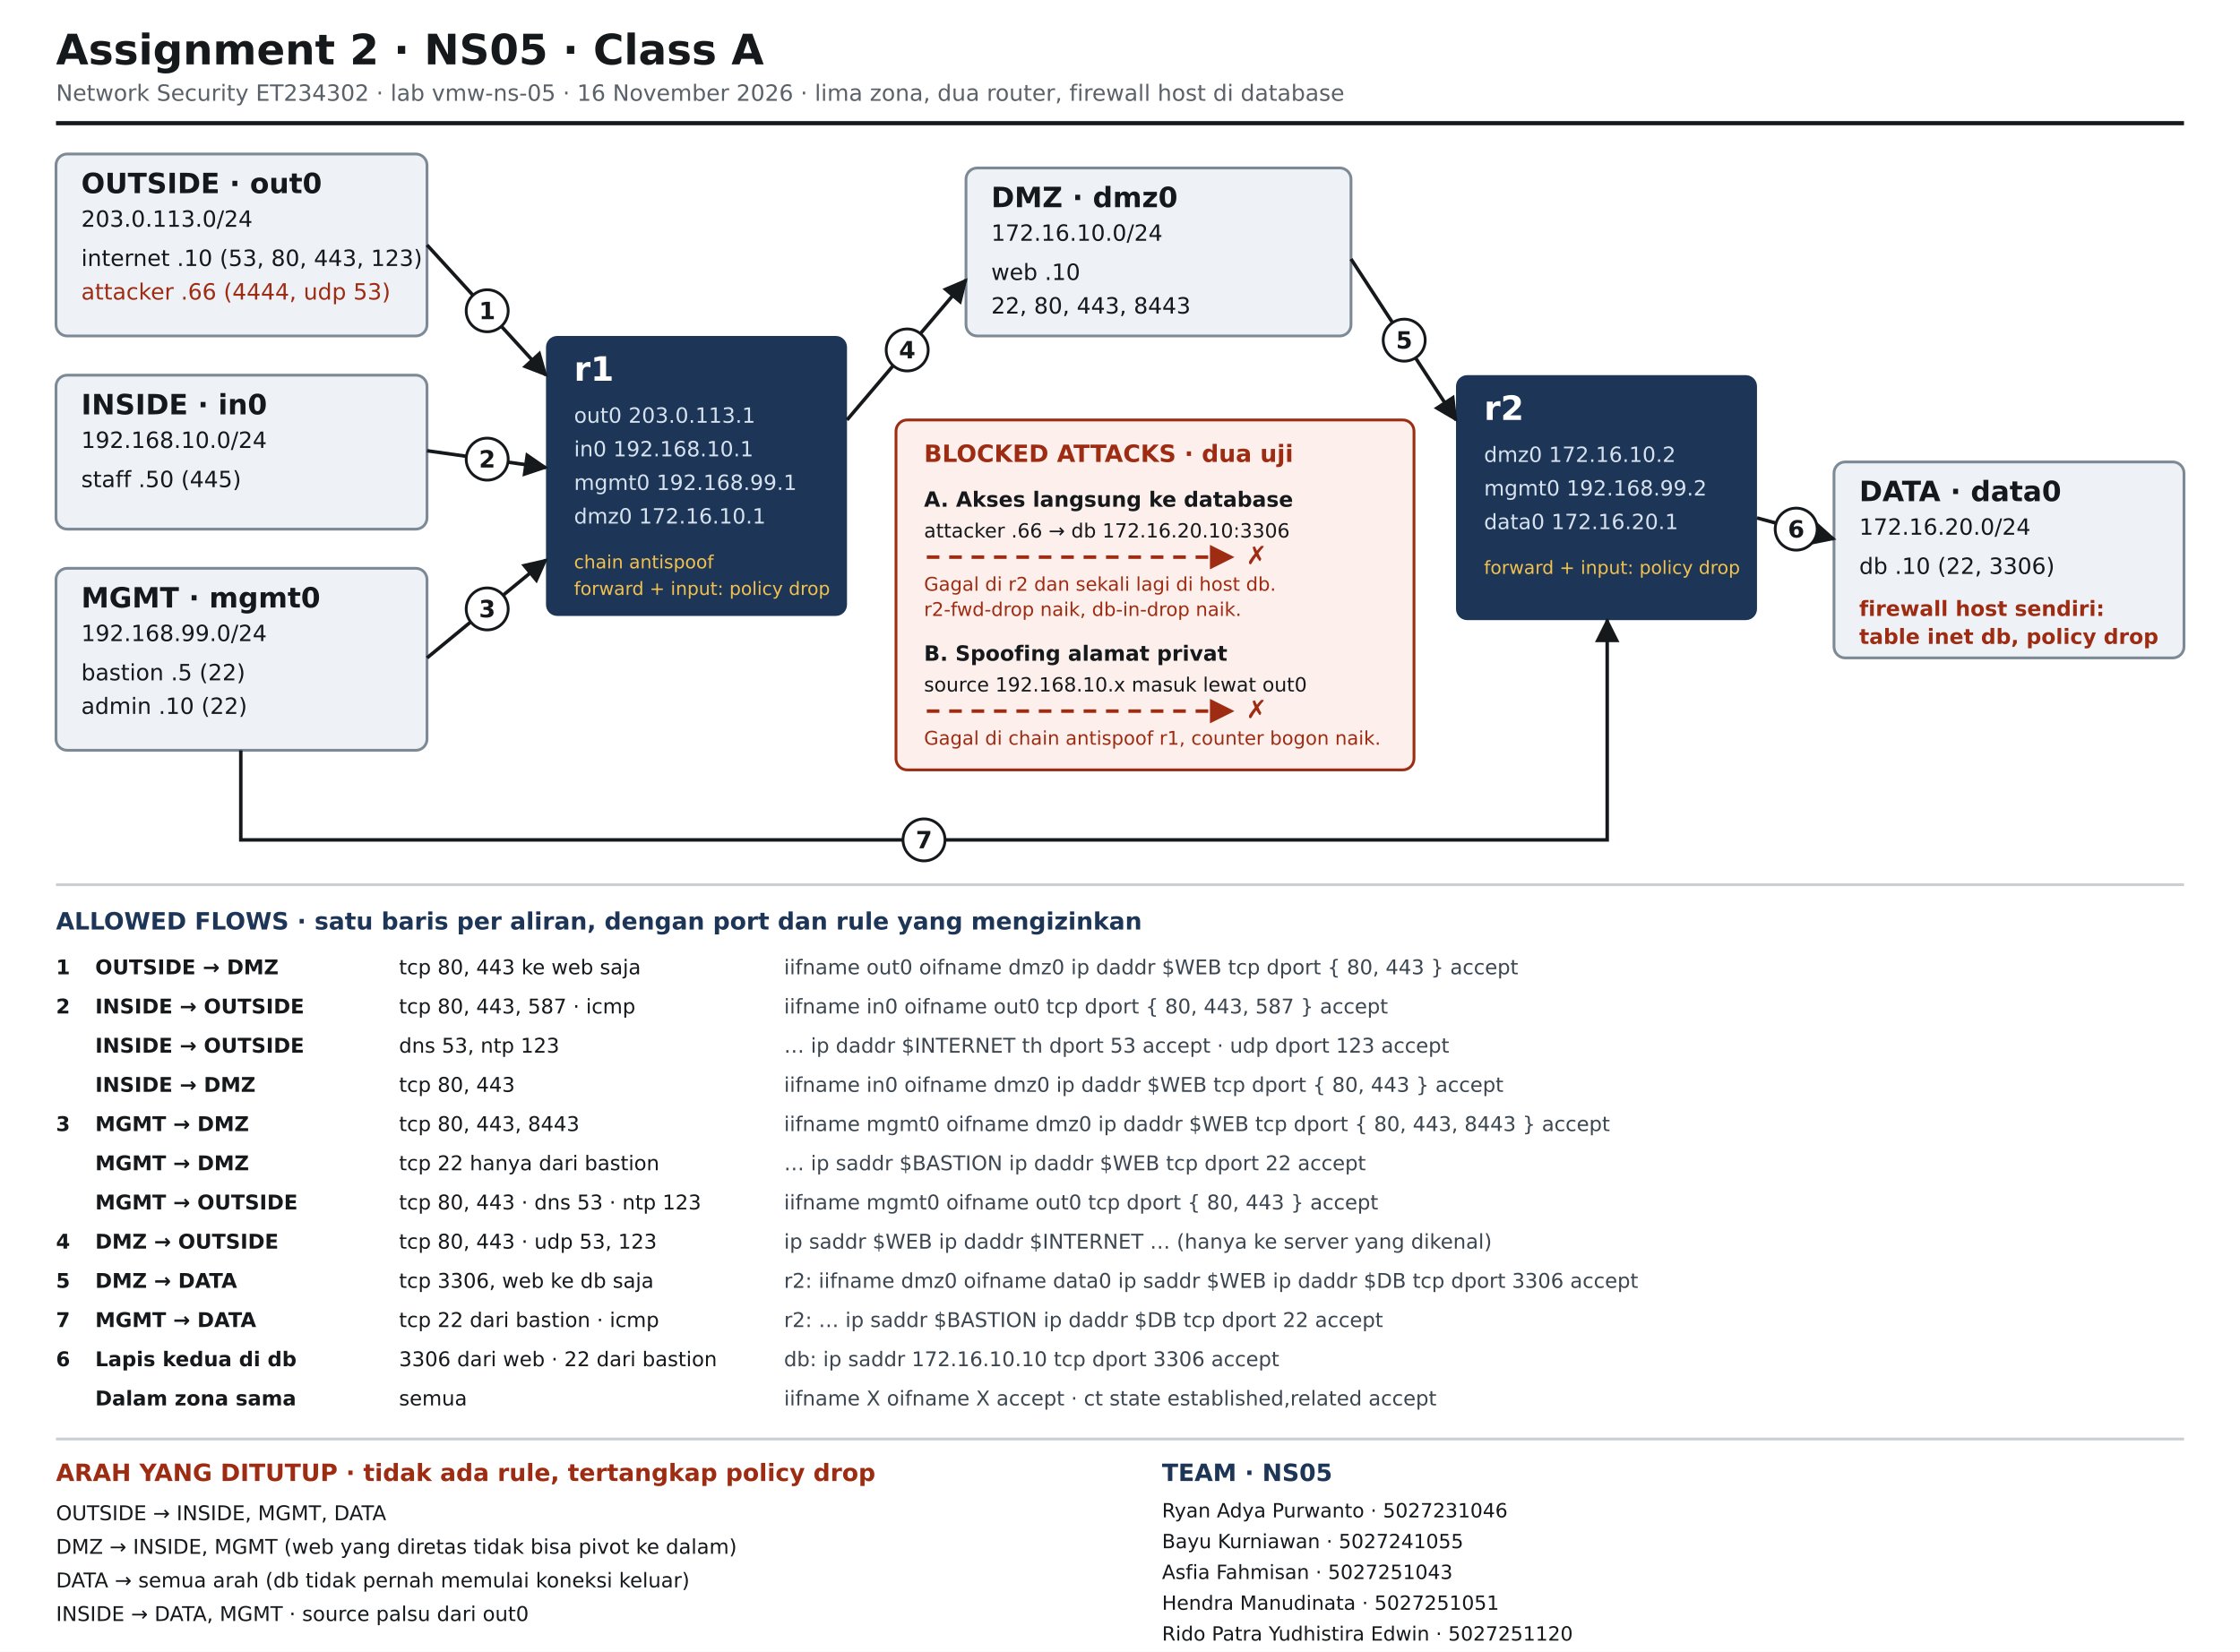
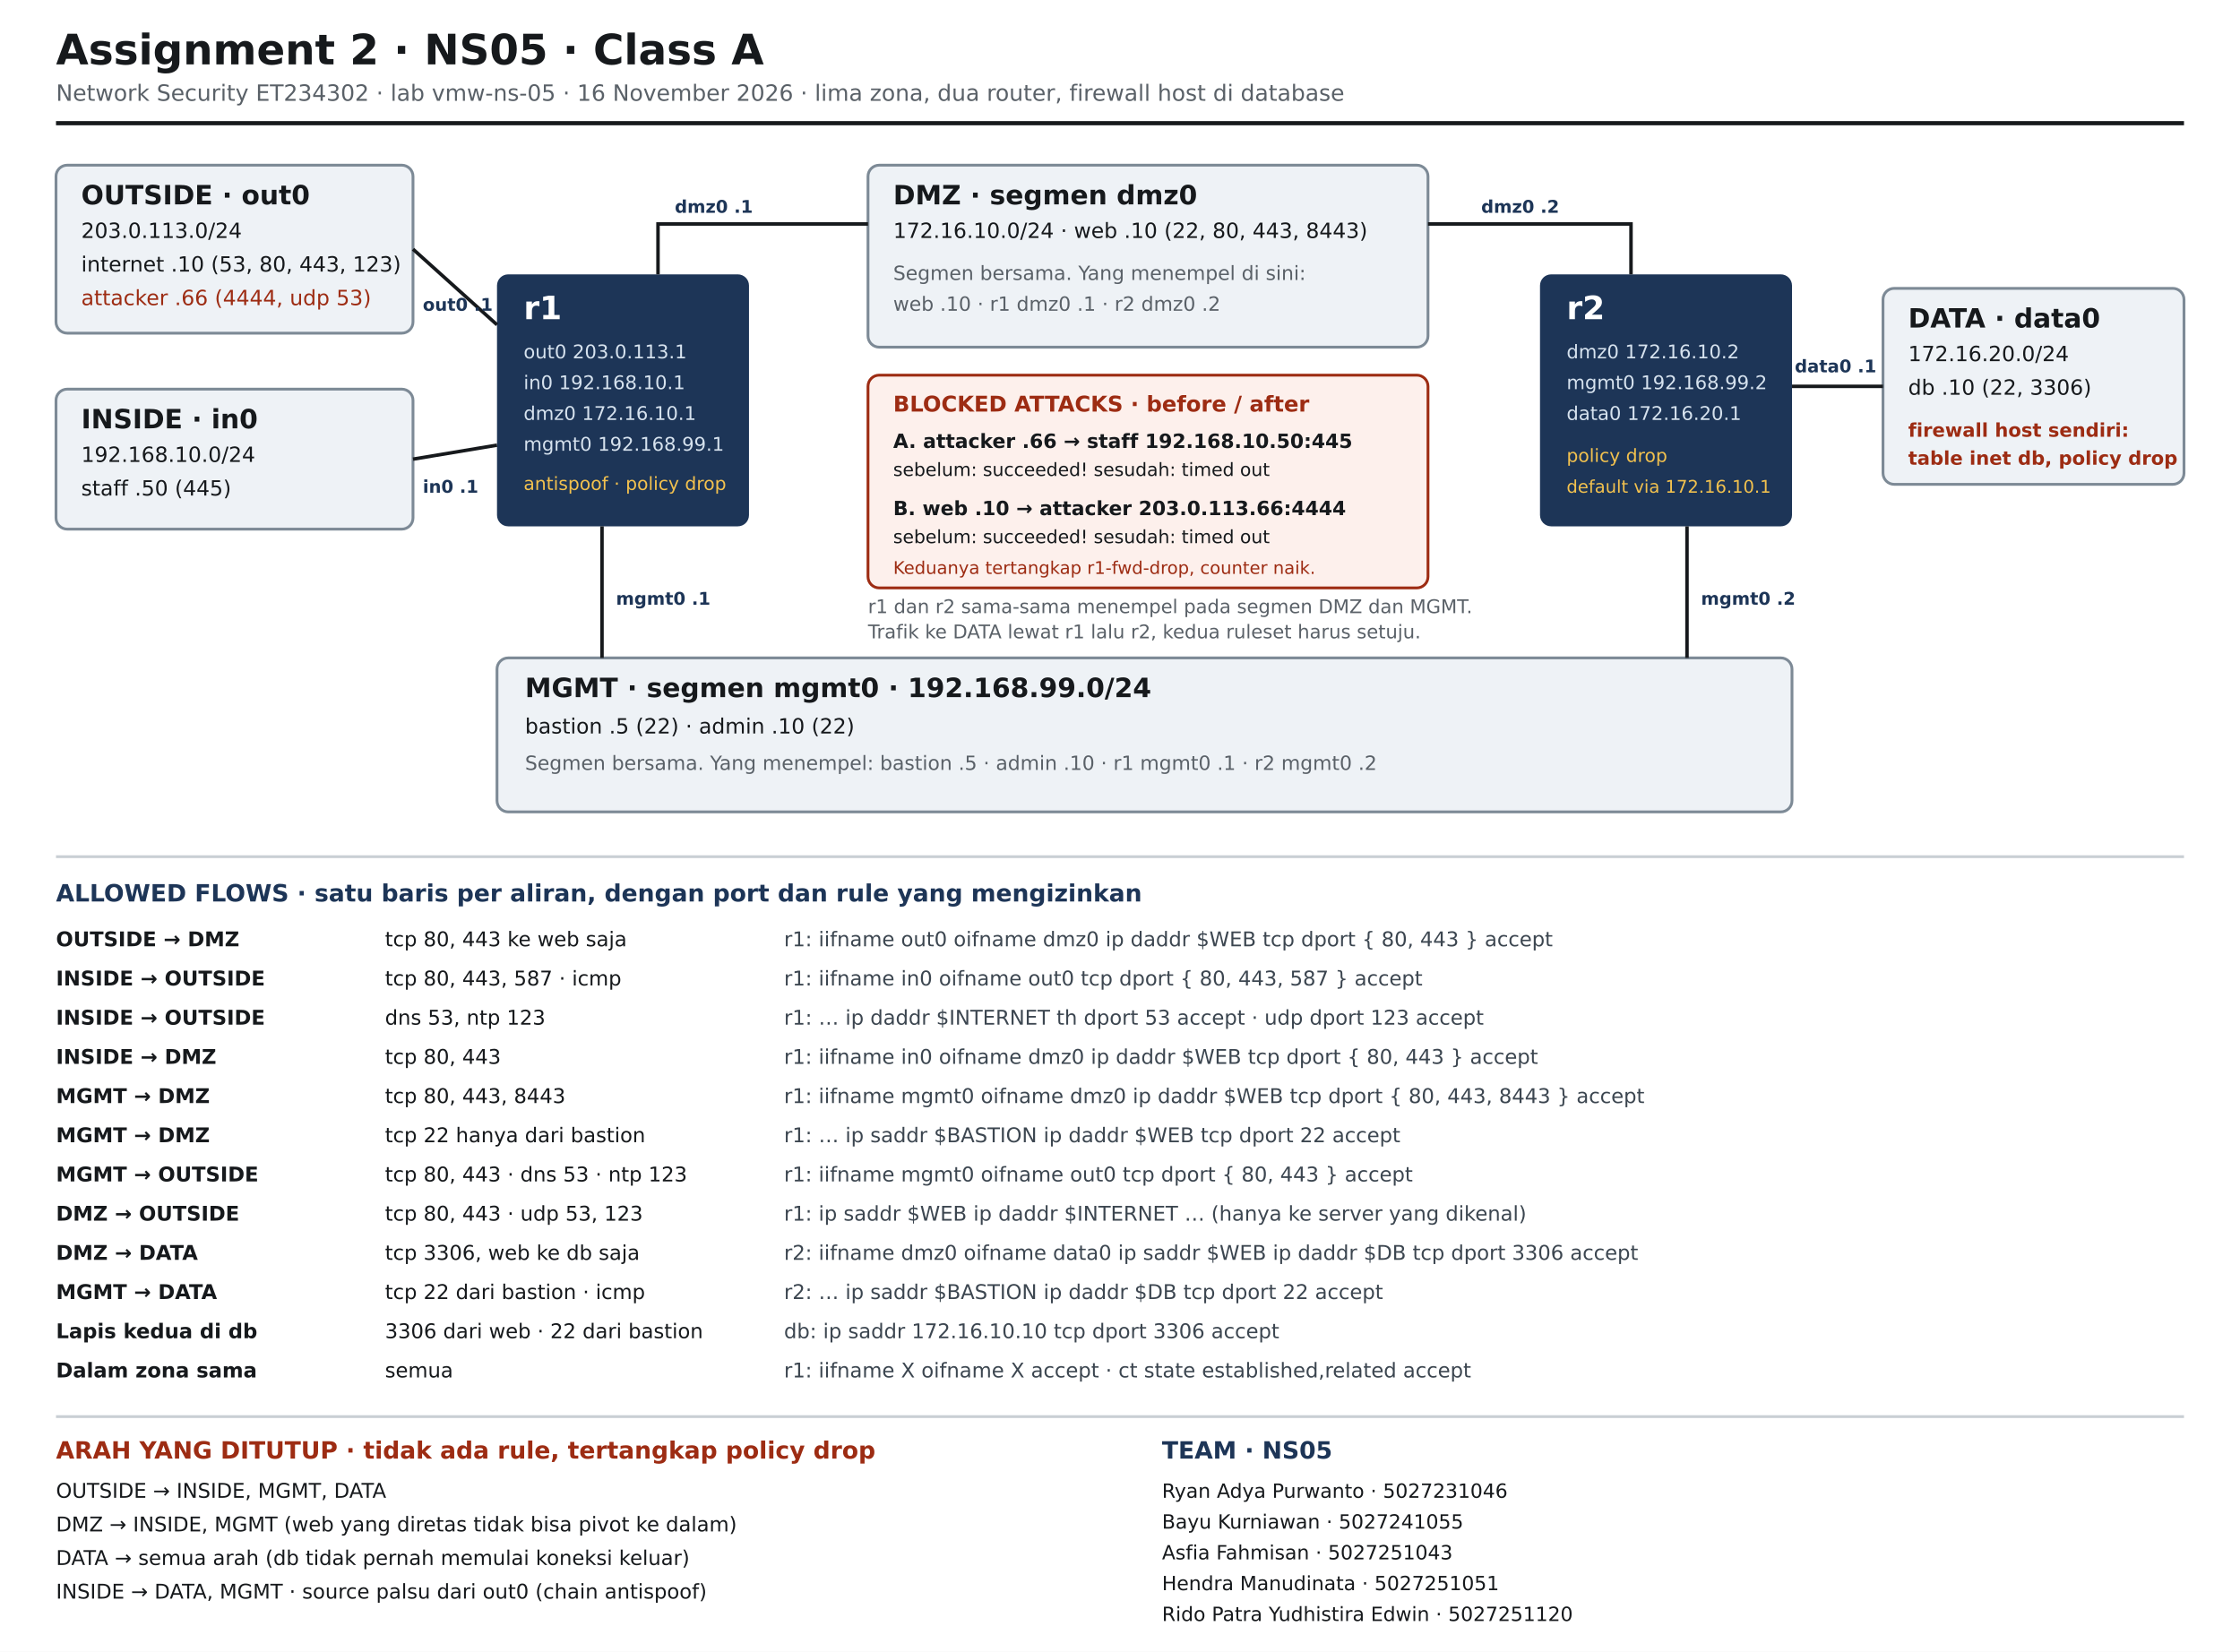
<svg xmlns="http://www.w3.org/2000/svg" viewBox="0 0 1600 1180" width="1600" height="1180" font-family="DejaVu Sans, Arial, Helvetica, sans-serif">
  <rect width="1600" height="1180" fill="#ffffff" />
-   <defs>
-     <marker id="ar" viewBox="0 0 10 10" refX="9" refY="5" markerWidth="7" markerHeight="7" orient="auto">
-       <path d="M0,0 L10,5 L0,10 z" fill="#16191c" />
-     </marker>
-     <marker id="arx" viewBox="0 0 10 10" refX="9" refY="5" markerWidth="7" markerHeight="7" orient="auto">
-       <path d="M0,0 L10,5 L0,10 z" fill="#9d2c13" />
-     </marker>
-   </defs>
  <text x="40" y="46" font-size="30" font-weight="bold" fill="#16191c">Assignment 2 · NS05 · Class A</text>
  <text x="40" y="72" font-size="16" fill="#5a6168">Network Security ET234302 · lab vmw-ns-05 · 16 November 2026 · lima zona, dua router, firewall host di database</text>
  <line x1="40" y1="88" x2="1560" y2="88" stroke="#16191c" stroke-width="3" />
-   <rect x="40" y="110" width="265" height="130" rx="8" fill="#eef2f6" stroke="#7d8a96" stroke-width="2" />
-   <text x="58" y="138" font-size="20" font-weight="bold" fill="#16191c">OUTSIDE · out0</text>
-   <text x="58" y="162" font-size="16" fill="#16191c">203.0.113.0/24</text>
-   <text x="58" y="190" font-size="16" fill="#16191c">internet .10  (53, 80, 443, 123)</text>
-   <text x="58" y="214" font-size="16" fill="#9d2c13">attacker .66  (4444, udp 53)</text>
-   <rect x="40" y="268" width="265" height="110" rx="8" fill="#eef2f6" stroke="#7d8a96" stroke-width="2" />
-   <text x="58" y="296" font-size="20" font-weight="bold" fill="#16191c">INSIDE · in0</text>
-   <text x="58" y="320" font-size="16" fill="#16191c">192.168.10.0/24</text>
-   <text x="58" y="348" font-size="16" fill="#16191c">staff .50  (445)</text>
-   <rect x="40" y="406" width="265" height="130" rx="8" fill="#eef2f6" stroke="#7d8a96" stroke-width="2" />
-   <text x="58" y="434" font-size="20" font-weight="bold" fill="#16191c">MGMT · mgmt0</text>
-   <text x="58" y="458" font-size="16" fill="#16191c">192.168.99.0/24</text>
-   <text x="58" y="486" font-size="16" fill="#16191c">bastion .5  (22)</text>
-   <text x="58" y="510" font-size="16" fill="#16191c">admin .10  (22)</text>
-   <rect x="390" y="240" width="215" height="200" rx="8" fill="#1d3557" />
-   <text x="410" y="272" font-size="24" font-weight="bold" fill="#ffffff">r1</text>
-   <text x="410" y="302" font-size="15" fill="#d6e2ee">out0   203.0.113.1</text>
-   <text x="410" y="326" font-size="15" fill="#d6e2ee">in0    192.168.10.1</text>
-   <text x="410" y="350" font-size="15" fill="#d6e2ee">mgmt0  192.168.99.1</text>
-   <text x="410" y="374" font-size="15" fill="#d6e2ee">dmz0   172.16.10.1</text>
-   <text x="410" y="406" font-size="13" fill="#f2c14e">chain antispoof</text>
-   <text x="410" y="425" font-size="13" fill="#f2c14e">forward + input: policy drop</text>
-   <rect x="690" y="120" width="275" height="120" rx="8" fill="#eef2f6" stroke="#7d8a96" stroke-width="2" />
-   <text x="708" y="148" font-size="20" font-weight="bold" fill="#16191c">DMZ · dmz0</text>
-   <text x="708" y="172" font-size="16" fill="#16191c">172.16.10.0/24</text>
-   <text x="708" y="200" font-size="16" fill="#16191c">web .10</text>
-   <text x="708" y="224" font-size="16" fill="#16191c">22, 80, 443, 8443</text>
-   <rect x="1040" y="268" width="215" height="175" rx="8" fill="#1d3557" />
-   <text x="1060" y="300" font-size="24" font-weight="bold" fill="#ffffff">r2</text>
-   <text x="1060" y="330" font-size="15" fill="#d6e2ee">dmz0   172.16.10.2</text>
-   <text x="1060" y="354" font-size="15" fill="#d6e2ee">mgmt0  192.168.99.2</text>
-   <text x="1060" y="378" font-size="15" fill="#d6e2ee">data0  172.16.20.1</text>
-   <text x="1060" y="410" font-size="13" fill="#f2c14e">forward + input: policy drop</text>
-   <rect x="1310" y="330" width="250" height="140" rx="8" fill="#eef2f6" stroke="#7d8a96" stroke-width="2" />
-   <text x="1328" y="358" font-size="20" font-weight="bold" fill="#16191c">DATA · data0</text>
-   <text x="1328" y="382" font-size="16" fill="#16191c">172.16.20.0/24</text>
-   <text x="1328" y="410" font-size="16" fill="#16191c">db .10  (22, 3306)</text>
-   <text x="1328" y="440" font-size="15" font-weight="bold" fill="#9d2c13">firewall host sendiri:</text>
-   <text x="1328" y="460" font-size="15" font-weight="bold" fill="#9d2c13">table inet db, policy drop</text>
-   <g stroke="#16191c" stroke-width="2.5" fill="none" marker-end="url(#ar)">
-     <path d="M305 175 L390 268" />
-     <path d="M305 322 L390 334" />
-     <path d="M305 470 L390 400" />
-     <path d="M605 300 L690 200" />
-     <path d="M965 185 L1040 300" />
-     <path d="M1255 370 L1310 385" />
-     <path d="M172 536 L172 600 L1148 600 L1148 443" />
+   <rect x="40" y="118" width="255" height="120" rx="8" fill="#eef2f6" stroke="#7d8a96" stroke-width="2" />
+   <text x="58" y="146" font-size="19" font-weight="bold" fill="#16191c">OUTSIDE · out0</text>
+   <text x="58" y="170" font-size="15" fill="#16191c">203.0.113.0/24</text>
+   <text x="58" y="194" font-size="15" fill="#16191c">internet .10  (53, 80, 443, 123)</text>
+   <text x="58" y="218" font-size="15" fill="#9d2c13">attacker .66  (4444, udp 53)</text>
+   <rect x="40" y="278" width="255" height="100" rx="8" fill="#eef2f6" stroke="#7d8a96" stroke-width="2" />
+   <text x="58" y="306" font-size="19" font-weight="bold" fill="#16191c">INSIDE · in0</text>
+   <text x="58" y="330" font-size="15" fill="#16191c">192.168.10.0/24</text>
+   <text x="58" y="354" font-size="15" fill="#16191c">staff .50  (445)</text>
+   <rect x="355" y="196" width="180" height="180" rx="8" fill="#1d3557" />
+   <text x="374" y="228" font-size="23" font-weight="bold" fill="#ffffff">r1</text>
+   <text x="374" y="256" font-size="13.5" fill="#d6e2ee">out0   203.0.113.1</text>
+   <text x="374" y="278" font-size="13.5" fill="#d6e2ee">in0    192.168.10.1</text>
+   <text x="374" y="300" font-size="13.5" fill="#d6e2ee">dmz0   172.16.10.1</text>
+   <text x="374" y="322" font-size="13.5" fill="#d6e2ee">mgmt0  192.168.99.1</text>
+   <text x="374" y="350" font-size="13" fill="#f2c14e">antispoof · policy drop</text>
+   <rect x="620" y="118" width="400" height="130" rx="8" fill="#eef2f6" stroke="#7d8a96" stroke-width="2" />
+   <text x="638" y="146" font-size="19" font-weight="bold" fill="#16191c">DMZ · segmen dmz0</text>
+   <text x="638" y="170" font-size="15" fill="#16191c">172.16.10.0/24  ·  web .10  (22, 80, 443, 8443)</text>
+   <text x="638" y="200" font-size="14" fill="#5a6168">Segmen bersama. Yang menempel di sini:</text>
+   <text x="638" y="222" font-size="14" fill="#5a6168">web .10   ·   r1 dmz0 .1   ·   r2 dmz0 .2</text>
+   <rect x="1100" y="196" width="180" height="180" rx="8" fill="#1d3557" />
+   <text x="1119" y="228" font-size="23" font-weight="bold" fill="#ffffff">r2</text>
+   <text x="1119" y="256" font-size="13.5" fill="#d6e2ee">dmz0   172.16.10.2</text>
+   <text x="1119" y="278" font-size="13.5" fill="#d6e2ee">mgmt0  192.168.99.2</text>
+   <text x="1119" y="300" font-size="13.5" fill="#d6e2ee">data0  172.16.20.1</text>
+   <text x="1119" y="330" font-size="13" fill="#f2c14e">policy drop</text>
+   <text x="1119" y="352" font-size="12.5" fill="#f2c14e">default via 172.16.10.1</text>
+   <rect x="1345" y="206" width="215" height="140" rx="8" fill="#eef2f6" stroke="#7d8a96" stroke-width="2" />
+   <text x="1363" y="234" font-size="19" font-weight="bold" fill="#16191c">DATA · data0</text>
+   <text x="1363" y="258" font-size="15" fill="#16191c">172.16.20.0/24</text>
+   <text x="1363" y="282" font-size="15" fill="#16191c">db .10  (22, 3306)</text>
+   <text x="1363" y="312" font-size="13.5" font-weight="bold" fill="#9d2c13">firewall host sendiri:</text>
+   <text x="1363" y="332" font-size="13.5" font-weight="bold" fill="#9d2c13">table inet db, policy drop</text>
+   <rect x="355" y="470" width="925" height="110" rx="8" fill="#eef2f6" stroke="#7d8a96" stroke-width="2" />
+   <text x="375" y="498" font-size="19" font-weight="bold" fill="#16191c">MGMT · segmen mgmt0 · 192.168.99.0/24</text>
+   <text x="375" y="524" font-size="15" fill="#16191c">bastion .5  (22)   ·   admin .10  (22)</text>
+   <text x="375" y="550" font-size="14" fill="#5a6168">Segmen bersama. Yang menempel: bastion .5 · admin .10 · r1 mgmt0 .1 · r2 mgmt0 .2</text>
+   <g stroke="#16191c" stroke-width="2.5" fill="none">
+     <path d="M295 178 L355 232" />
+     <path d="M295 328 L355 318" />
+     <path d="M470 196 L470 160 L620 160" />
+     <path d="M1165 196 L1165 160 L1020 160" />
+     <path d="M430 376 L430 470" />
+     <path d="M1205 376 L1205 470" />
+     <path d="M1280 276 L1345 276" />
  </g>
-   <g font-size="17" font-weight="bold" text-anchor="middle">
-     <circle cx="348" cy="222" r="15" fill="#ffffff" stroke="#16191c" stroke-width="2" />
-     <text x="348" y="228" fill="#16191c">1</text>
-     <circle cx="348" cy="328" r="15" fill="#ffffff" stroke="#16191c" stroke-width="2" />
-     <text x="348" y="334" fill="#16191c">2</text>
-     <circle cx="348" cy="435" r="15" fill="#ffffff" stroke="#16191c" stroke-width="2" />
-     <text x="348" y="441" fill="#16191c">3</text>
-     <circle cx="648" cy="250" r="15" fill="#ffffff" stroke="#16191c" stroke-width="2" />
-     <text x="648" y="256" fill="#16191c">4</text>
-     <circle cx="1003" cy="243" r="15" fill="#ffffff" stroke="#16191c" stroke-width="2" />
-     <text x="1003" y="249" fill="#16191c">5</text>
-     <circle cx="1283" cy="378" r="15" fill="#ffffff" stroke="#16191c" stroke-width="2" />
-     <text x="1283" y="384" fill="#16191c">6</text>
-     <circle cx="660" cy="600" r="15" fill="#ffffff" stroke="#16191c" stroke-width="2" />
-     <text x="660" y="606" fill="#16191c">7</text>
+   <g font-size="12.5" fill="#1d3557" font-weight="bold">
+     <text x="302" y="222">out0 .1</text>
+     <text x="302" y="352">in0 .1</text>
+     <text x="482" y="152">dmz0 .1</text>
+     <text x="1058" y="152">dmz0 .2</text>
+     <text x="440" y="432">mgmt0 .1</text>
+     <text x="1215" y="432">mgmt0 .2</text>
+     <text x="1282" y="266">data0 .1</text>
  </g>
-   <rect x="640" y="300" width="370" height="250" rx="8" fill="#fdf0ec" stroke="#9d2c13" stroke-width="2" />
-   <text x="660" y="330" font-size="17" font-weight="bold" fill="#9d2c13">BLOCKED ATTACKS · dua uji</text>
-   <text x="660" y="362" font-size="15" font-weight="bold" fill="#16191c">A. Akses langsung ke database</text>
-   <text x="660" y="384" font-size="14" fill="#16191c">attacker .66 → db 172.16.20.10:3306</text>
-   <g stroke="#9d2c13" stroke-width="2.5" stroke-dasharray="9 7" fill="none" marker-end="url(#arx)">
-     <path d="M662 398 L880 398" />
+   <text x="620" y="438" font-size="13.5" fill="#5a6168">r1 dan r2 sama-sama menempel pada segmen DMZ dan MGMT.</text>
+   <text x="620" y="456" font-size="13.5" fill="#5a6168">Trafik ke DATA lewat r1 lalu r2, kedua ruleset harus setuju.</text>
+   <rect x="620" y="268" width="400" height="152" rx="8" fill="#fdf0ec" stroke="#9d2c13" stroke-width="2" />
+   <text x="638" y="294" font-size="15.5" font-weight="bold" fill="#9d2c13">BLOCKED ATTACKS · before / after</text>
+   <text x="638" y="320" font-size="14" font-weight="bold" fill="#16191c">A. attacker .66 → staff 192.168.10.50:445</text>
+   <text x="638" y="340" font-size="13" fill="#16191c">sebelum: succeeded!    sesudah: timed out</text>
+   <text x="638" y="368" font-size="14" font-weight="bold" fill="#16191c">B. web .10 → attacker 203.0.113.66:4444</text>
+   <text x="638" y="388" font-size="13" fill="#16191c">sebelum: succeeded!    sesudah: timed out</text>
+   <text x="638" y="410" font-size="12.5" fill="#9d2c13">Keduanya tertangkap r1-fwd-drop, counter naik.</text>
+   <line x1="40" y1="612" x2="1560" y2="612" stroke="#c9cfd4" stroke-width="2" />
+   <text x="40" y="644" font-size="17" font-weight="bold" fill="#1d3557">ALLOWED FLOWS · satu baris per aliran, dengan port dan rule yang mengizinkan</text>
+   <g font-size="14.5" fill="#16191c">
+     <text x="40" y="676" font-weight="bold">OUTSIDE → DMZ</text>
+     <text x="275" y="676">tcp 80, 443 ke web saja</text>
+     <text x="560" y="676" fill="#3c4650">r1: iifname out0 oifname dmz0 ip daddr $WEB tcp dport { 80, 443 } accept</text>
+     <text x="40" y="704" font-weight="bold">INSIDE → OUTSIDE</text>
+     <text x="275" y="704">tcp 80, 443, 587 · icmp</text>
+     <text x="560" y="704" fill="#3c4650">r1: iifname in0 oifname out0 tcp dport { 80, 443, 587 } accept</text>
+     <text x="40" y="732" font-weight="bold">INSIDE → OUTSIDE</text>
+     <text x="275" y="732">dns 53, ntp 123</text>
+     <text x="560" y="732" fill="#3c4650">r1: … ip daddr $INTERNET th dport 53 accept  ·  udp dport 123 accept</text>
+     <text x="40" y="760" font-weight="bold">INSIDE → DMZ</text>
+     <text x="275" y="760">tcp 80, 443</text>
+     <text x="560" y="760" fill="#3c4650">r1: iifname in0 oifname dmz0 ip daddr $WEB tcp dport { 80, 443 } accept</text>
+     <text x="40" y="788" font-weight="bold">MGMT → DMZ</text>
+     <text x="275" y="788">tcp 80, 443, 8443</text>
+     <text x="560" y="788" fill="#3c4650">r1: iifname mgmt0 oifname dmz0 ip daddr $WEB tcp dport { 80, 443, 8443 } accept</text>
+     <text x="40" y="816" font-weight="bold">MGMT → DMZ</text>
+     <text x="275" y="816">tcp 22 hanya dari bastion</text>
+     <text x="560" y="816" fill="#3c4650">r1: … ip saddr $BASTION ip daddr $WEB tcp dport 22 accept</text>
+     <text x="40" y="844" font-weight="bold">MGMT → OUTSIDE</text>
+     <text x="275" y="844">tcp 80, 443 · dns 53 · ntp 123</text>
+     <text x="560" y="844" fill="#3c4650">r1: iifname mgmt0 oifname out0 tcp dport { 80, 443 } accept</text>
+     <text x="40" y="872" font-weight="bold">DMZ → OUTSIDE</text>
+     <text x="275" y="872">tcp 80, 443 · udp 53, 123</text>
+     <text x="560" y="872" fill="#3c4650">r1: ip saddr $WEB ip daddr $INTERNET …  (hanya ke server yang dikenal)</text>
+     <text x="40" y="900" font-weight="bold">DMZ → DATA</text>
+     <text x="275" y="900">tcp 3306, web ke db saja</text>
+     <text x="560" y="900" fill="#3c4650">r2: iifname dmz0 oifname data0 ip saddr $WEB ip daddr $DB tcp dport 3306 accept</text>
+     <text x="40" y="928" font-weight="bold">MGMT → DATA</text>
+     <text x="275" y="928">tcp 22 dari bastion · icmp</text>
+     <text x="560" y="928" fill="#3c4650">r2: … ip saddr $BASTION ip daddr $DB tcp dport 22 accept</text>
+     <text x="40" y="956" font-weight="bold">Lapis kedua di db</text>
+     <text x="275" y="956">3306 dari web · 22 dari bastion</text>
+     <text x="560" y="956" fill="#3c4650">db: ip saddr 172.16.10.10 tcp dport 3306 accept</text>
+     <text x="40" y="984" font-weight="bold">Dalam zona sama</text>
+     <text x="275" y="984">semua</text>
+     <text x="560" y="984" fill="#3c4650">r1: iifname X oifname X accept  ·  ct state established,related accept</text>
  </g>
-   <text x="890" y="403" font-size="18" font-weight="bold" fill="#9d2c13">✗</text>
-   <text x="660" y="422" font-size="13.5" fill="#9d2c13">Gagal di r2 dan sekali lagi di host db.</text>
-   <text x="660" y="440" font-size="13.5" fill="#9d2c13">r2-fwd-drop naik, db-in-drop naik.</text>
-   <text x="660" y="472" font-size="15" font-weight="bold" fill="#16191c">B. Spoofing alamat privat</text>
-   <text x="660" y="494" font-size="14" fill="#16191c">source 192.168.10.x masuk lewat out0</text>
-   <g stroke="#9d2c13" stroke-width="2.5" stroke-dasharray="9 7" fill="none" marker-end="url(#arx)">
-     <path d="M662 508 L880 508" />
+   <line x1="40" y1="1012" x2="1560" y2="1012" stroke="#c9cfd4" stroke-width="2" />
+   <text x="40" y="1042" font-size="17" font-weight="bold" fill="#9d2c13">ARAH YANG DITUTUP · tidak ada rule, tertangkap policy drop</text>
+   <g font-size="14.5" fill="#16191c">
+     <text x="40" y="1070">OUTSIDE → INSIDE, MGMT, DATA</text>
+     <text x="40" y="1094">DMZ → INSIDE, MGMT   (web yang diretas tidak bisa pivot ke dalam)</text>
+     <text x="40" y="1118">DATA → semua arah   (db tidak pernah memulai koneksi keluar)</text>
+     <text x="40" y="1142">INSIDE → DATA, MGMT   ·   source palsu dari out0 (chain antispoof)</text>
  </g>
-   <text x="890" y="513" font-size="18" font-weight="bold" fill="#9d2c13">✗</text>
-   <text x="660" y="532" font-size="13.5" fill="#9d2c13">Gagal di chain antispoof r1, counter bogon naik.</text>
-   <line x1="40" y1="632" x2="1560" y2="632" stroke="#c9cfd4" stroke-width="2" />
-   <text x="40" y="664" font-size="17" font-weight="bold" fill="#1d3557">ALLOWED FLOWS · satu baris per aliran, dengan port dan rule yang mengizinkan</text>
-   <g font-size="14.5" fill="#16191c">
-     <text x="40" y="696" font-weight="bold">1</text>
-     <text x="68" y="696" font-weight="bold">OUTSIDE → DMZ</text>
-     <text x="285" y="696">tcp 80, 443 ke web saja</text>
-     <text x="560" y="696" fill="#3c4650">iifname out0 oifname dmz0 ip daddr $WEB tcp dport { 80, 443 } accept</text>
-     <text x="40" y="724" font-weight="bold">2</text>
-     <text x="68" y="724" font-weight="bold">INSIDE → OUTSIDE</text>
-     <text x="285" y="724">tcp 80, 443, 587 · icmp</text>
-     <text x="560" y="724" fill="#3c4650">iifname in0 oifname out0 tcp dport { 80, 443, 587 } accept</text>
-     <text x="68" y="752" font-weight="bold">INSIDE → OUTSIDE</text>
-     <text x="285" y="752">dns 53, ntp 123</text>
-     <text x="560" y="752" fill="#3c4650">… ip daddr $INTERNET th dport 53 accept  ·  udp dport 123 accept</text>
-     <text x="68" y="780" font-weight="bold">INSIDE → DMZ</text>
-     <text x="285" y="780">tcp 80, 443</text>
-     <text x="560" y="780" fill="#3c4650">iifname in0 oifname dmz0 ip daddr $WEB tcp dport { 80, 443 } accept</text>
-     <text x="40" y="808" font-weight="bold">3</text>
-     <text x="68" y="808" font-weight="bold">MGMT → DMZ</text>
-     <text x="285" y="808">tcp 80, 443, 8443</text>
-     <text x="560" y="808" fill="#3c4650">iifname mgmt0 oifname dmz0 ip daddr $WEB tcp dport { 80, 443, 8443 } accept</text>
-     <text x="68" y="836" font-weight="bold">MGMT → DMZ</text>
-     <text x="285" y="836">tcp 22 hanya dari bastion</text>
-     <text x="560" y="836" fill="#3c4650">… ip saddr $BASTION ip daddr $WEB tcp dport 22 accept</text>
-     <text x="68" y="864" font-weight="bold">MGMT → OUTSIDE</text>
-     <text x="285" y="864">tcp 80, 443 · dns 53 · ntp 123</text>
-     <text x="560" y="864" fill="#3c4650">iifname mgmt0 oifname out0 tcp dport { 80, 443 } accept</text>
-     <text x="40" y="892" font-weight="bold">4</text>
-     <text x="68" y="892" font-weight="bold">DMZ → OUTSIDE</text>
-     <text x="285" y="892">tcp 80, 443 · udp 53, 123</text>
-     <text x="560" y="892" fill="#3c4650">ip saddr $WEB ip daddr $INTERNET … (hanya ke server yang dikenal)</text>
-     <text x="40" y="920" font-weight="bold">5</text>
-     <text x="68" y="920" font-weight="bold">DMZ → DATA</text>
-     <text x="285" y="920">tcp 3306, web ke db saja</text>
-     <text x="560" y="920" fill="#3c4650">r2: iifname dmz0 oifname data0 ip saddr $WEB ip daddr $DB tcp dport 3306 accept</text>
-     <text x="40" y="948" font-weight="bold">7</text>
-     <text x="68" y="948" font-weight="bold">MGMT → DATA</text>
-     <text x="285" y="948">tcp 22 dari bastion · icmp</text>
-     <text x="560" y="948" fill="#3c4650">r2: … ip saddr $BASTION ip daddr $DB tcp dport 22 accept</text>
-     <text x="40" y="976" font-weight="bold">6</text>
-     <text x="68" y="976" font-weight="bold">Lapis kedua di db</text>
-     <text x="285" y="976">3306 dari web · 22 dari bastion</text>
-     <text x="560" y="976" fill="#3c4650">db: ip saddr 172.16.10.10 tcp dport 3306 accept</text>
-     <text x="68" y="1004" font-weight="bold">Dalam zona sama</text>
-     <text x="285" y="1004">semua</text>
-     <text x="560" y="1004" fill="#3c4650">iifname X oifname X accept  ·  ct state established,related accept</text>
-   </g>
-   <line x1="40" y1="1028" x2="1560" y2="1028" stroke="#c9cfd4" stroke-width="2" />
-   <text x="40" y="1058" font-size="17" font-weight="bold" fill="#9d2c13">ARAH YANG DITUTUP · tidak ada rule, tertangkap policy drop</text>
-   <g font-size="14.5" fill="#16191c">
-     <text x="40" y="1086">OUTSIDE → INSIDE, MGMT, DATA</text>
-     <text x="40" y="1110">DMZ → INSIDE, MGMT   (web yang diretas tidak bisa pivot ke dalam)</text>
-     <text x="40" y="1134">DATA → semua arah   (db tidak pernah memulai koneksi keluar)</text>
-     <text x="40" y="1158">INSIDE → DATA, MGMT   ·   source palsu dari out0</text>
-   </g>
-   <text x="830" y="1058" font-size="17" font-weight="bold" fill="#1d3557">TEAM · NS05</text>
+   <text x="830" y="1042" font-size="17" font-weight="bold" fill="#1d3557">TEAM · NS05</text>
  <g font-size="14" fill="#16191c">
-     <text x="830" y="1084">Ryan Adya Purwanto · 5027231046</text>
-     <text x="830" y="1106">Bayu Kurniawan · 5027241055</text>
-     <text x="830" y="1128">Asfia Fahmisan · 5027251043</text>
-     <text x="830" y="1150">Hendra Manudinata · 5027251051</text>
-     <text x="830" y="1172">Rido Patra Yudhistira Edwin · 5027251120</text>
+     <text x="830" y="1070">Ryan Adya Purwanto · 5027231046</text>
+     <text x="830" y="1092">Bayu Kurniawan · 5027241055</text>
+     <text x="830" y="1114">Asfia Fahmisan · 5027251043</text>
+     <text x="830" y="1136">Hendra Manudinata · 5027251051</text>
+     <text x="830" y="1158">Rido Patra Yudhistira Edwin · 5027251120</text>
  </g>
</svg>
